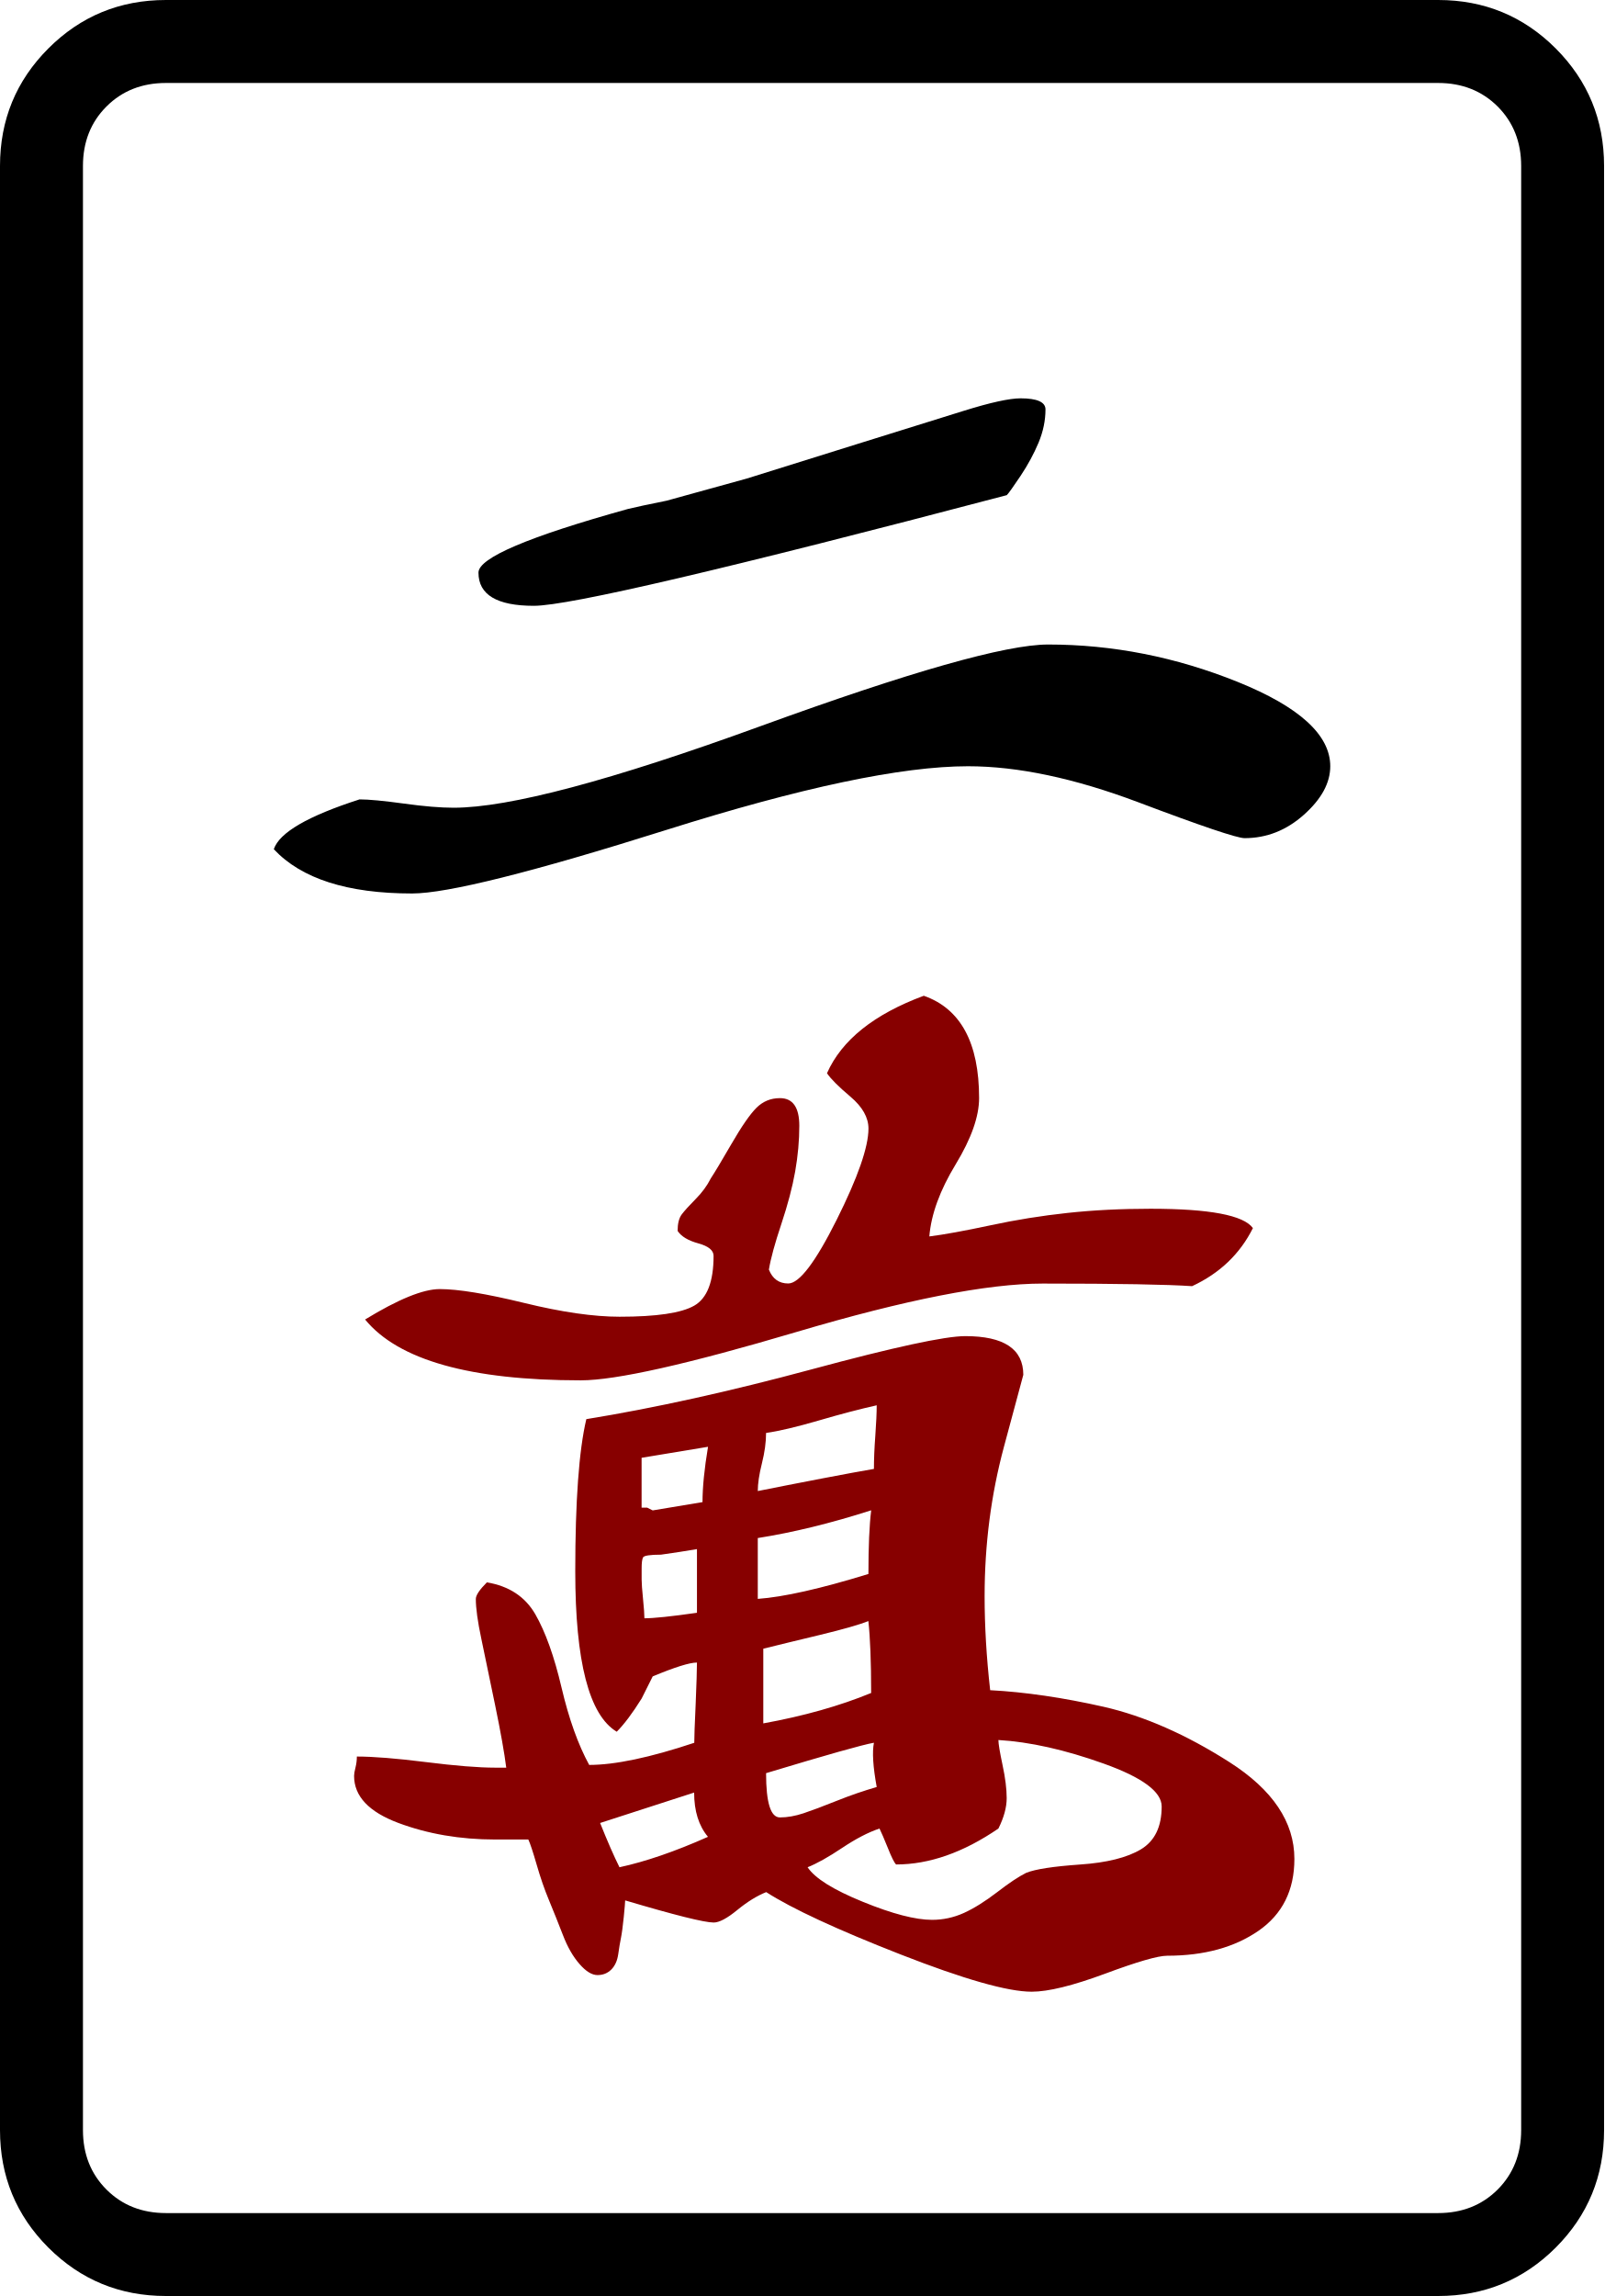
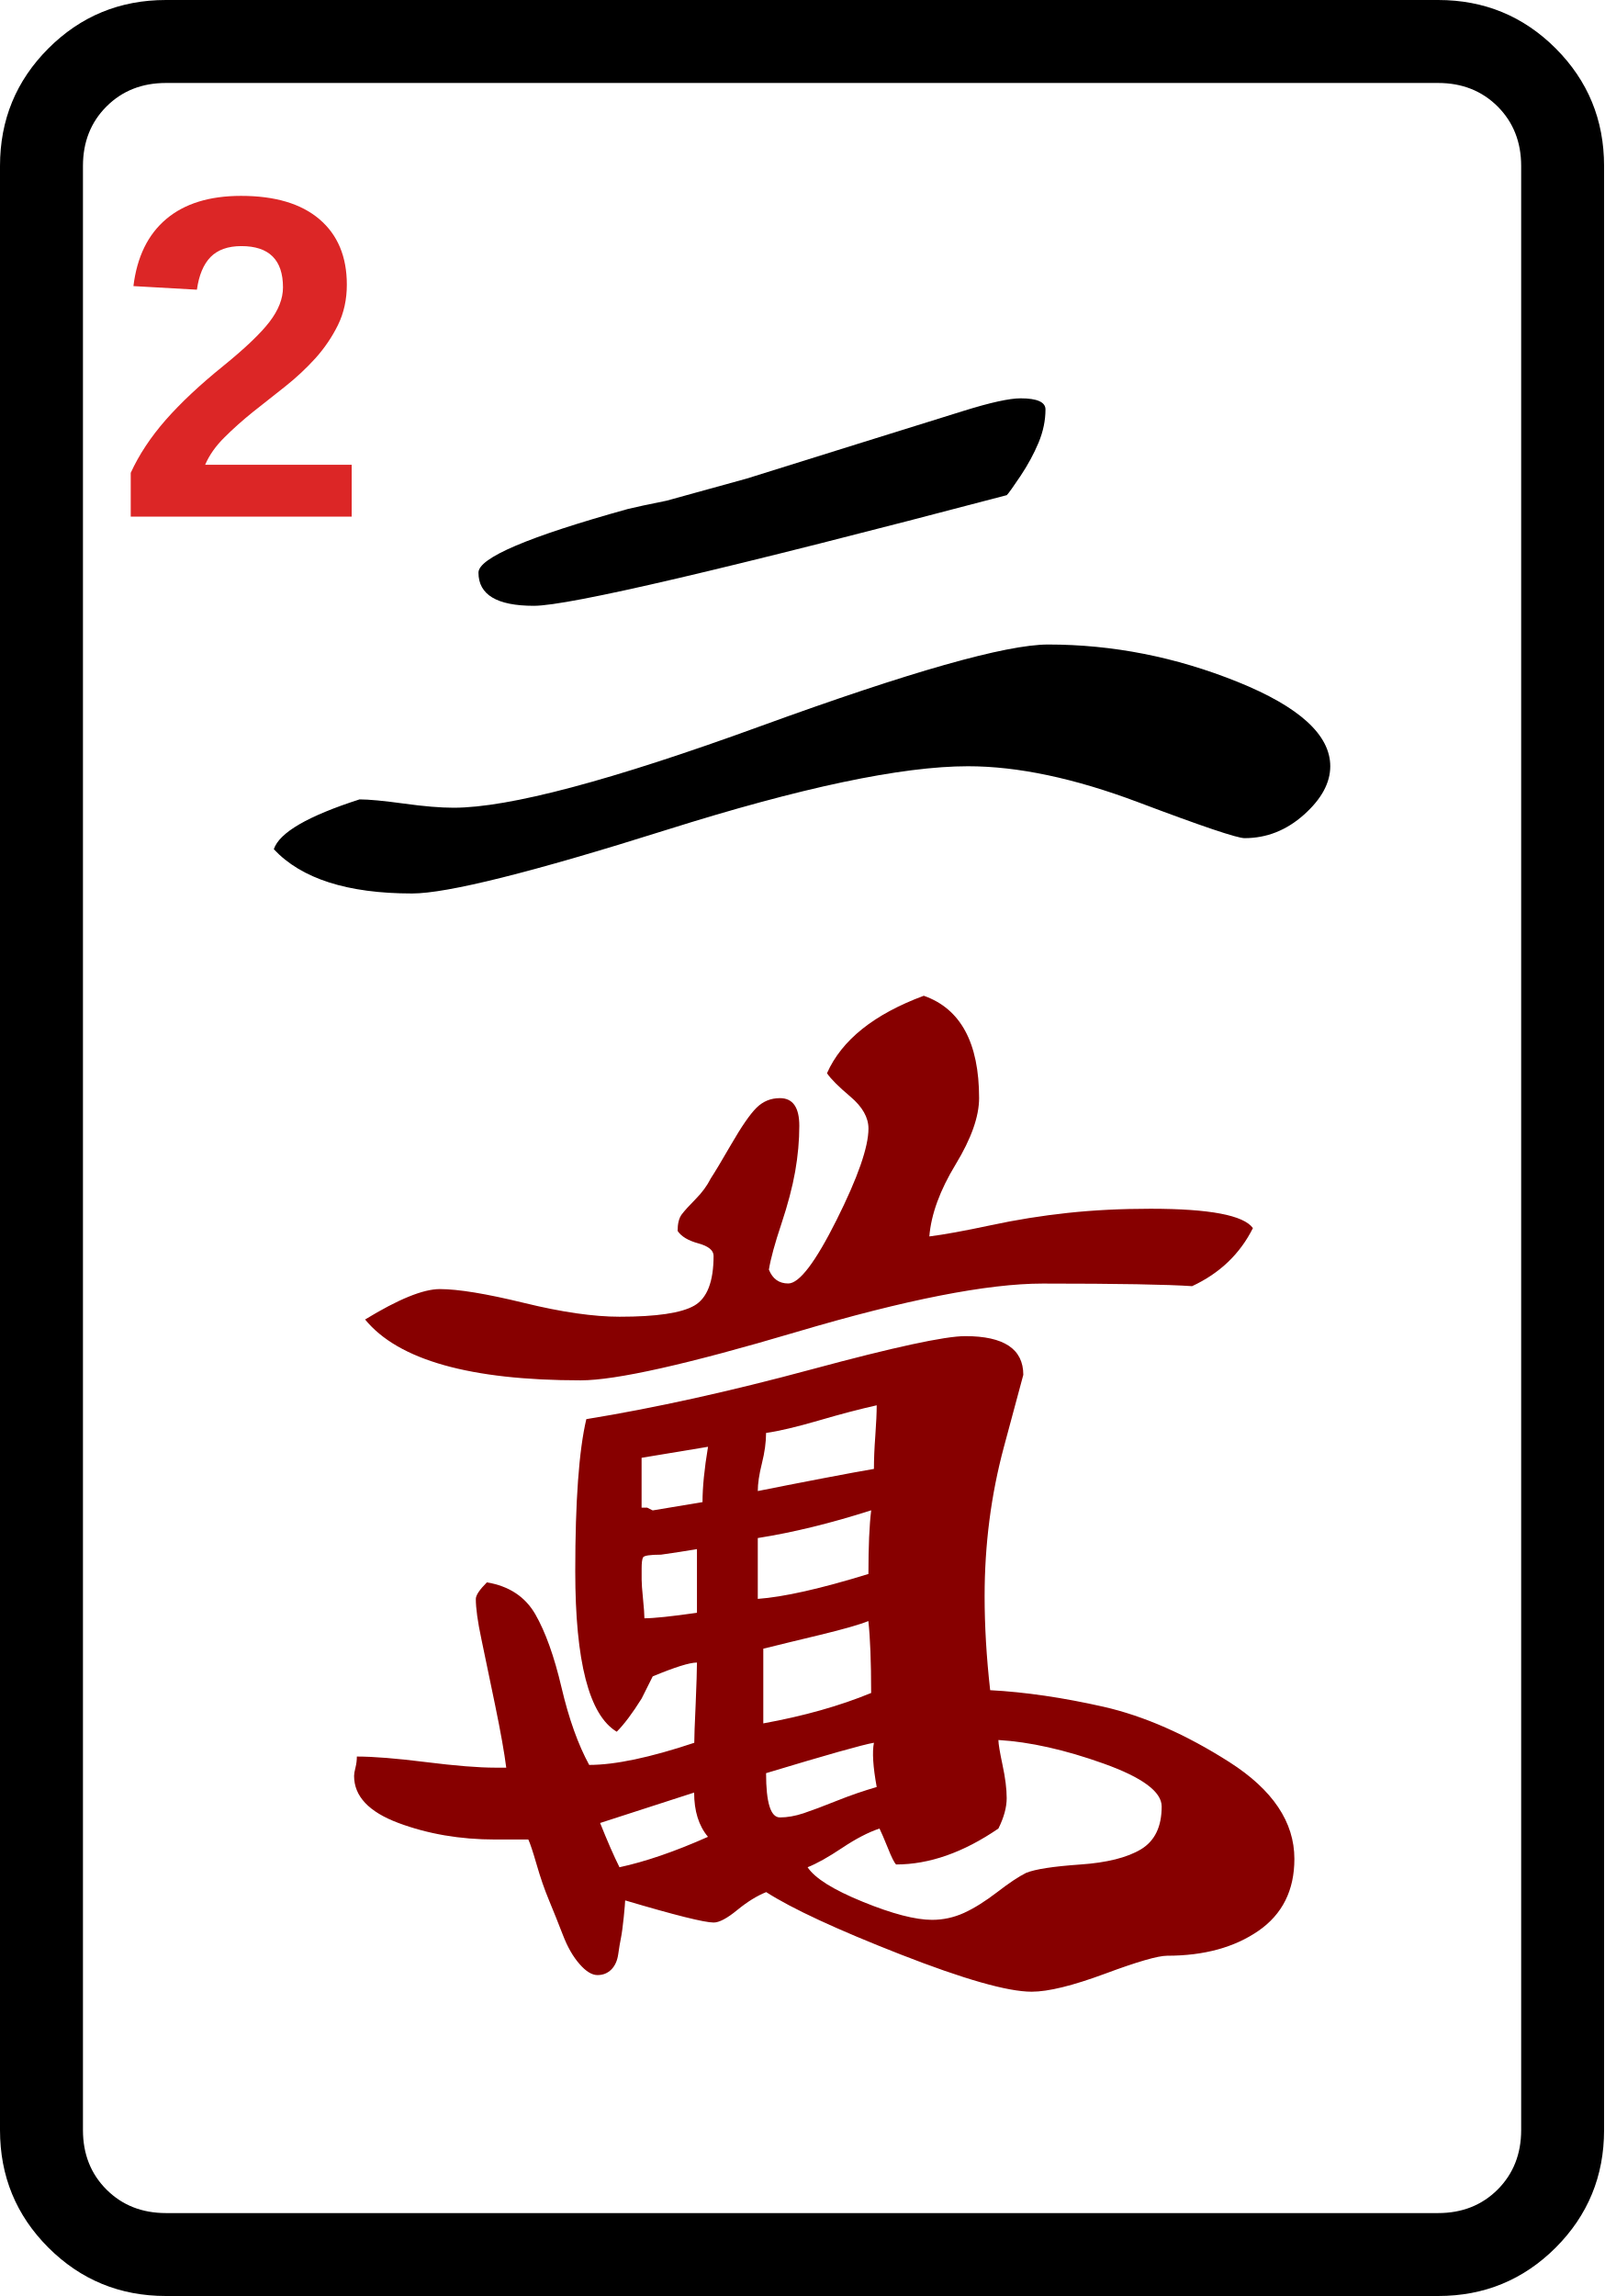
<svg xmlns="http://www.w3.org/2000/svg" version="1.1" id="图层_1" x="0px" y="0px" width="139.764" height="200" viewBox="0 0 139.764 200" enable-background="new 0 0 714 341" xml:space="preserve">
  <defs id="defs619" />
  <g transform="matrix(4.033234,0,0,4.033234,-220.9688,-33.17738)" id="g1432">
    <path id="path8" d="M 89.439,11.811 V 54.23 c 0,0.995 -0.349,1.842 -1.045,2.539 -0.697,0.696 -1.544,1.045 -2.539,1.045 H 58.372 c -0.996,0 -1.843,-0.349 -2.54,-1.045 -0.697,-0.697 -1.045,-1.544 -1.045,-2.539 V 11.811 c 0,-0.995 0.348,-1.842 1.045,-2.539 0.697,-0.697 1.543,-1.046 2.54,-1.046 h 27.483 c 0.995,0 1.842,0.349 2.539,1.046 0.696,0.697 1.045,1.543 1.045,2.539 z M 85.854,10.018 H 58.372 c -0.518,0 -0.947,0.17 -1.285,0.508 -0.339,0.339 -0.508,0.768 -0.508,1.285 V 54.23 c 0,0.517 0.169,0.946 0.508,1.285 0.338,0.338 0.767,0.508 1.285,0.508 h 27.483 c 0.517,0 0.946,-0.17 1.285,-0.508 0.338,-0.339 0.508,-0.768 0.508,-1.285 V 11.811 c 0,-0.517 -0.17,-0.946 -0.508,-1.285 -0.34,-0.338 -0.768,-0.508 -1.286,-0.508 z" />
    <path id="path10" d="m 64.585,25.671 c 1.195,0 3.406,-0.587 6.632,-1.762 3.226,-1.174 5.297,-1.763 6.213,-1.763 1.394,0 2.758,0.269 4.093,0.807 1.334,0.538 2.001,1.146 2.001,1.822 0,0.358 -0.189,0.708 -0.567,1.045 -0.379,0.339 -0.807,0.508 -1.285,0.508 -0.16,0 -0.926,-0.258 -2.3,-0.777 -1.374,-0.517 -2.599,-0.776 -3.674,-0.776 -1.434,0 -3.605,0.458 -6.512,1.374 -2.908,0.917 -4.741,1.374 -5.497,1.374 -1.395,0 -2.39,-0.318 -2.987,-0.956 0.119,-0.359 0.736,-0.717 1.852,-1.076 0.199,0 0.517,0.03 0.956,0.09 0.438,0.061 0.796,0.09 1.075,0.09 z" />
    <path id="path12" d="m 65.123,20.593 c 0,-0.318 1.076,-0.776 3.227,-1.374 0.159,-0.039 0.438,-0.099 0.836,-0.179 0.717,-0.199 1.293,-0.358 1.732,-0.478 0.637,-0.199 1.434,-0.448 2.39,-0.747 0.956,-0.299 1.723,-0.538 2.301,-0.717 0.577,-0.18 0.986,-0.269 1.225,-0.269 0.358,0 0.538,0.081 0.538,0.239 0,0.239 -0.05,0.478 -0.149,0.717 -0.1,0.239 -0.229,0.478 -0.388,0.717 -0.16,0.239 -0.26,0.379 -0.299,0.418 -6.055,1.594 -9.46,2.39 -10.216,2.39 -0.799,0 -1.197,-0.239 -1.197,-0.717 z" />
    <path style="fill:#870000" id="path14" d="m 69.843,44.133 c -0.16,0 -0.478,0.1 -0.956,0.299 l -0.239,0.478 c -0.199,0.319 -0.379,0.558 -0.538,0.717 -0.597,-0.358 -0.896,-1.513 -0.896,-3.465 0,-1.513 0.079,-2.608 0.239,-3.286 1.473,-0.239 3.097,-0.598 4.87,-1.076 1.771,-0.478 2.877,-0.717 3.316,-0.717 0.836,0 1.254,0.279 1.254,0.836 l -0.418,1.553 c -0.279,1.036 -0.418,2.112 -0.418,3.227 0,0.637 0.039,1.314 0.12,2.031 0.756,0.04 1.573,0.16 2.45,0.358 0.875,0.2 1.782,0.598 2.718,1.195 0.936,0.598 1.404,1.295 1.404,2.091 0,0.678 -0.259,1.195 -0.776,1.553 -0.519,0.358 -1.175,0.538 -1.972,0.538 -0.2,0 -0.648,0.13 -1.344,0.389 -0.697,0.258 -1.225,0.388 -1.583,0.388 -0.518,0 -1.463,-0.269 -2.838,-0.807 -1.374,-0.538 -2.34,-0.986 -2.897,-1.344 -0.2,0.08 -0.409,0.209 -0.627,0.388 -0.219,0.18 -0.389,0.269 -0.508,0.269 -0.2,0 -0.836,-0.159 -1.912,-0.478 0,0.041 -0.011,0.16 -0.03,0.358 -0.021,0.2 -0.04,0.349 -0.06,0.448 -0.021,0.1 -0.04,0.219 -0.06,0.358 -0.02,0.14 -0.07,0.249 -0.149,0.329 -0.081,0.08 -0.179,0.12 -0.299,0.12 -0.12,0 -0.25,-0.08 -0.388,-0.239 -0.14,-0.159 -0.26,-0.368 -0.359,-0.627 -0.1,-0.258 -0.2,-0.508 -0.299,-0.747 -0.1,-0.239 -0.189,-0.498 -0.269,-0.777 -0.081,-0.278 -0.14,-0.457 -0.179,-0.538 h -0.717 c -0.757,0 -1.454,-0.12 -2.091,-0.358 -0.638,-0.239 -0.956,-0.577 -0.956,-1.016 0,-0.039 0.009,-0.099 0.03,-0.179 0.02,-0.08 0.03,-0.159 0.03,-0.239 0.359,0 0.856,0.04 1.494,0.12 0.637,0.08 1.135,0.12 1.494,0.12 h 0.239 c -0.04,-0.318 -0.12,-0.767 -0.239,-1.344 -0.119,-0.577 -0.219,-1.055 -0.298,-1.434 -0.081,-0.378 -0.12,-0.667 -0.12,-0.866 0,-0.079 0.08,-0.199 0.239,-0.358 0.478,0.08 0.826,0.309 1.045,0.687 0.218,0.379 0.408,0.906 0.567,1.583 0.159,0.678 0.359,1.235 0.598,1.673 0.557,0 1.314,-0.159 2.27,-0.478 0,-0.119 0.009,-0.397 0.03,-0.836 0.018,-0.439 0.028,-0.738 0.028,-0.897 z m 7.468,-8.185 c -1.195,0 -2.968,0.349 -5.317,1.045 -2.351,0.697 -3.904,1.045 -4.66,1.045 -2.39,0 -3.943,-0.438 -4.66,-1.314 0.717,-0.438 1.254,-0.657 1.613,-0.657 0.398,0 1.005,0.1 1.822,0.299 0.816,0.2 1.503,0.298 2.062,0.298 0.796,0 1.334,-0.079 1.613,-0.239 0.278,-0.159 0.418,-0.517 0.418,-1.076 0,-0.119 -0.11,-0.209 -0.329,-0.269 -0.219,-0.06 -0.369,-0.149 -0.448,-0.269 0,-0.159 0.03,-0.278 0.09,-0.358 0.06,-0.079 0.159,-0.188 0.298,-0.329 0.139,-0.139 0.249,-0.289 0.329,-0.448 0.079,-0.12 0.229,-0.368 0.448,-0.747 0.219,-0.378 0.398,-0.637 0.538,-0.777 0.14,-0.139 0.308,-0.209 0.508,-0.209 0.278,0 0.418,0.2 0.418,0.597 0,0.319 -0.03,0.648 -0.089,0.986 -0.06,0.339 -0.16,0.717 -0.299,1.135 -0.14,0.418 -0.23,0.747 -0.269,0.986 0.08,0.2 0.219,0.299 0.418,0.299 0.239,0 0.587,-0.458 1.046,-1.375 0.458,-0.916 0.687,-1.573 0.687,-1.971 0,-0.239 -0.13,-0.468 -0.388,-0.687 -0.26,-0.219 -0.429,-0.389 -0.508,-0.508 0.318,-0.717 1.016,-1.274 2.091,-1.673 0.796,0.279 1.195,1.016 1.195,2.21 0,0.398 -0.169,0.876 -0.508,1.434 -0.339,0.559 -0.528,1.076 -0.567,1.554 0.318,-0.04 0.756,-0.12 1.314,-0.239 0.557,-0.12 1.115,-0.209 1.673,-0.269 0.557,-0.06 1.155,-0.09 1.792,-0.09 1.274,0 2.011,0.14 2.211,0.418 -0.279,0.558 -0.717,0.977 -1.314,1.254 -0.52,-0.036 -1.596,-0.056 -3.228,-0.056 z m -9.56,11.65 c 0.159,0.398 0.299,0.717 0.418,0.956 0.557,-0.12 1.195,-0.338 1.912,-0.657 -0.2,-0.239 -0.299,-0.557 -0.299,-0.956 z m 0.896,-7.887 v 1.076 h 0.12 l 0.12,0.06 1.076,-0.179 c 0,-0.318 0.039,-0.717 0.119,-1.195 z m 1.196,1.972 c -0.239,0.041 -0.499,0.081 -0.777,0.12 -0.239,0 -0.369,0.021 -0.388,0.06 -0.021,0.041 -0.03,0.12 -0.03,0.239 0,0.08 0,0.16 0,0.239 0,0.081 0.01,0.219 0.03,0.418 0.02,0.2 0.03,0.339 0.03,0.418 0.199,0 0.577,-0.039 1.135,-0.119 z m 1.493,-2.509 c 0,0.2 -0.03,0.418 -0.09,0.658 -0.06,0.239 -0.089,0.438 -0.089,0.597 0.397,-0.08 0.856,-0.169 1.374,-0.269 0.517,-0.099 0.896,-0.169 1.135,-0.209 0,-0.199 0.009,-0.438 0.03,-0.717 0.02,-0.278 0.03,-0.498 0.03,-0.657 -0.358,0.08 -0.776,0.189 -1.254,0.329 -0.478,0.139 -0.857,0.229 -1.136,0.268 z m -0.179,2.27 v 1.314 c 0.557,-0.04 1.354,-0.219 2.39,-0.538 0,-0.598 0.02,-1.055 0.06,-1.375 -0.877,0.281 -1.694,0.48 -2.45,0.599 z m 0.119,2.39 v 1.613 c 0.876,-0.159 1.652,-0.378 2.33,-0.657 0,-0.677 -0.021,-1.195 -0.06,-1.553 -0.2,0.08 -0.548,0.179 -1.045,0.299 -0.498,0.119 -0.906,0.219 -1.225,0.298 z m 0.06,2.688 c 0,0.638 0.099,0.956 0.299,0.956 0.159,0 0.329,-0.03 0.508,-0.089 0.179,-0.06 0.418,-0.149 0.717,-0.269 0.299,-0.12 0.587,-0.218 0.866,-0.299 -0.08,-0.438 -0.1,-0.756 -0.06,-0.956 -0.239,0.041 -1.015,0.26 -2.33,0.657 z m 5.019,-0.716 c 0,0.081 0.03,0.26 0.089,0.538 0.06,0.279 0.09,0.519 0.09,0.717 0,0.2 -0.06,0.418 -0.179,0.657 -0.757,0.518 -1.494,0.776 -2.21,0.776 -0.041,-0.039 -0.1,-0.159 -0.179,-0.358 -0.081,-0.199 -0.14,-0.338 -0.18,-0.418 -0.239,0.08 -0.508,0.219 -0.806,0.418 -0.299,0.2 -0.548,0.339 -0.747,0.418 0.159,0.239 0.558,0.488 1.195,0.747 0.637,0.26 1.135,0.389 1.494,0.389 0.239,0 0.468,-0.05 0.688,-0.149 0.218,-0.099 0.457,-0.249 0.717,-0.448 0.258,-0.199 0.467,-0.338 0.627,-0.418 0.199,-0.08 0.587,-0.139 1.166,-0.18 0.577,-0.039 1.015,-0.149 1.314,-0.328 0.299,-0.18 0.448,-0.488 0.448,-0.926 0,-0.318 -0.418,-0.627 -1.254,-0.926 -0.836,-0.299 -1.596,-0.469 -2.273,-0.509 z" />
  </g>
+   <text x="10" y="45" font-family="Arial, sans-serif" font-size="40" font-weight="bold" fill="#dc2626" stroke="none">2</text>
</svg>
